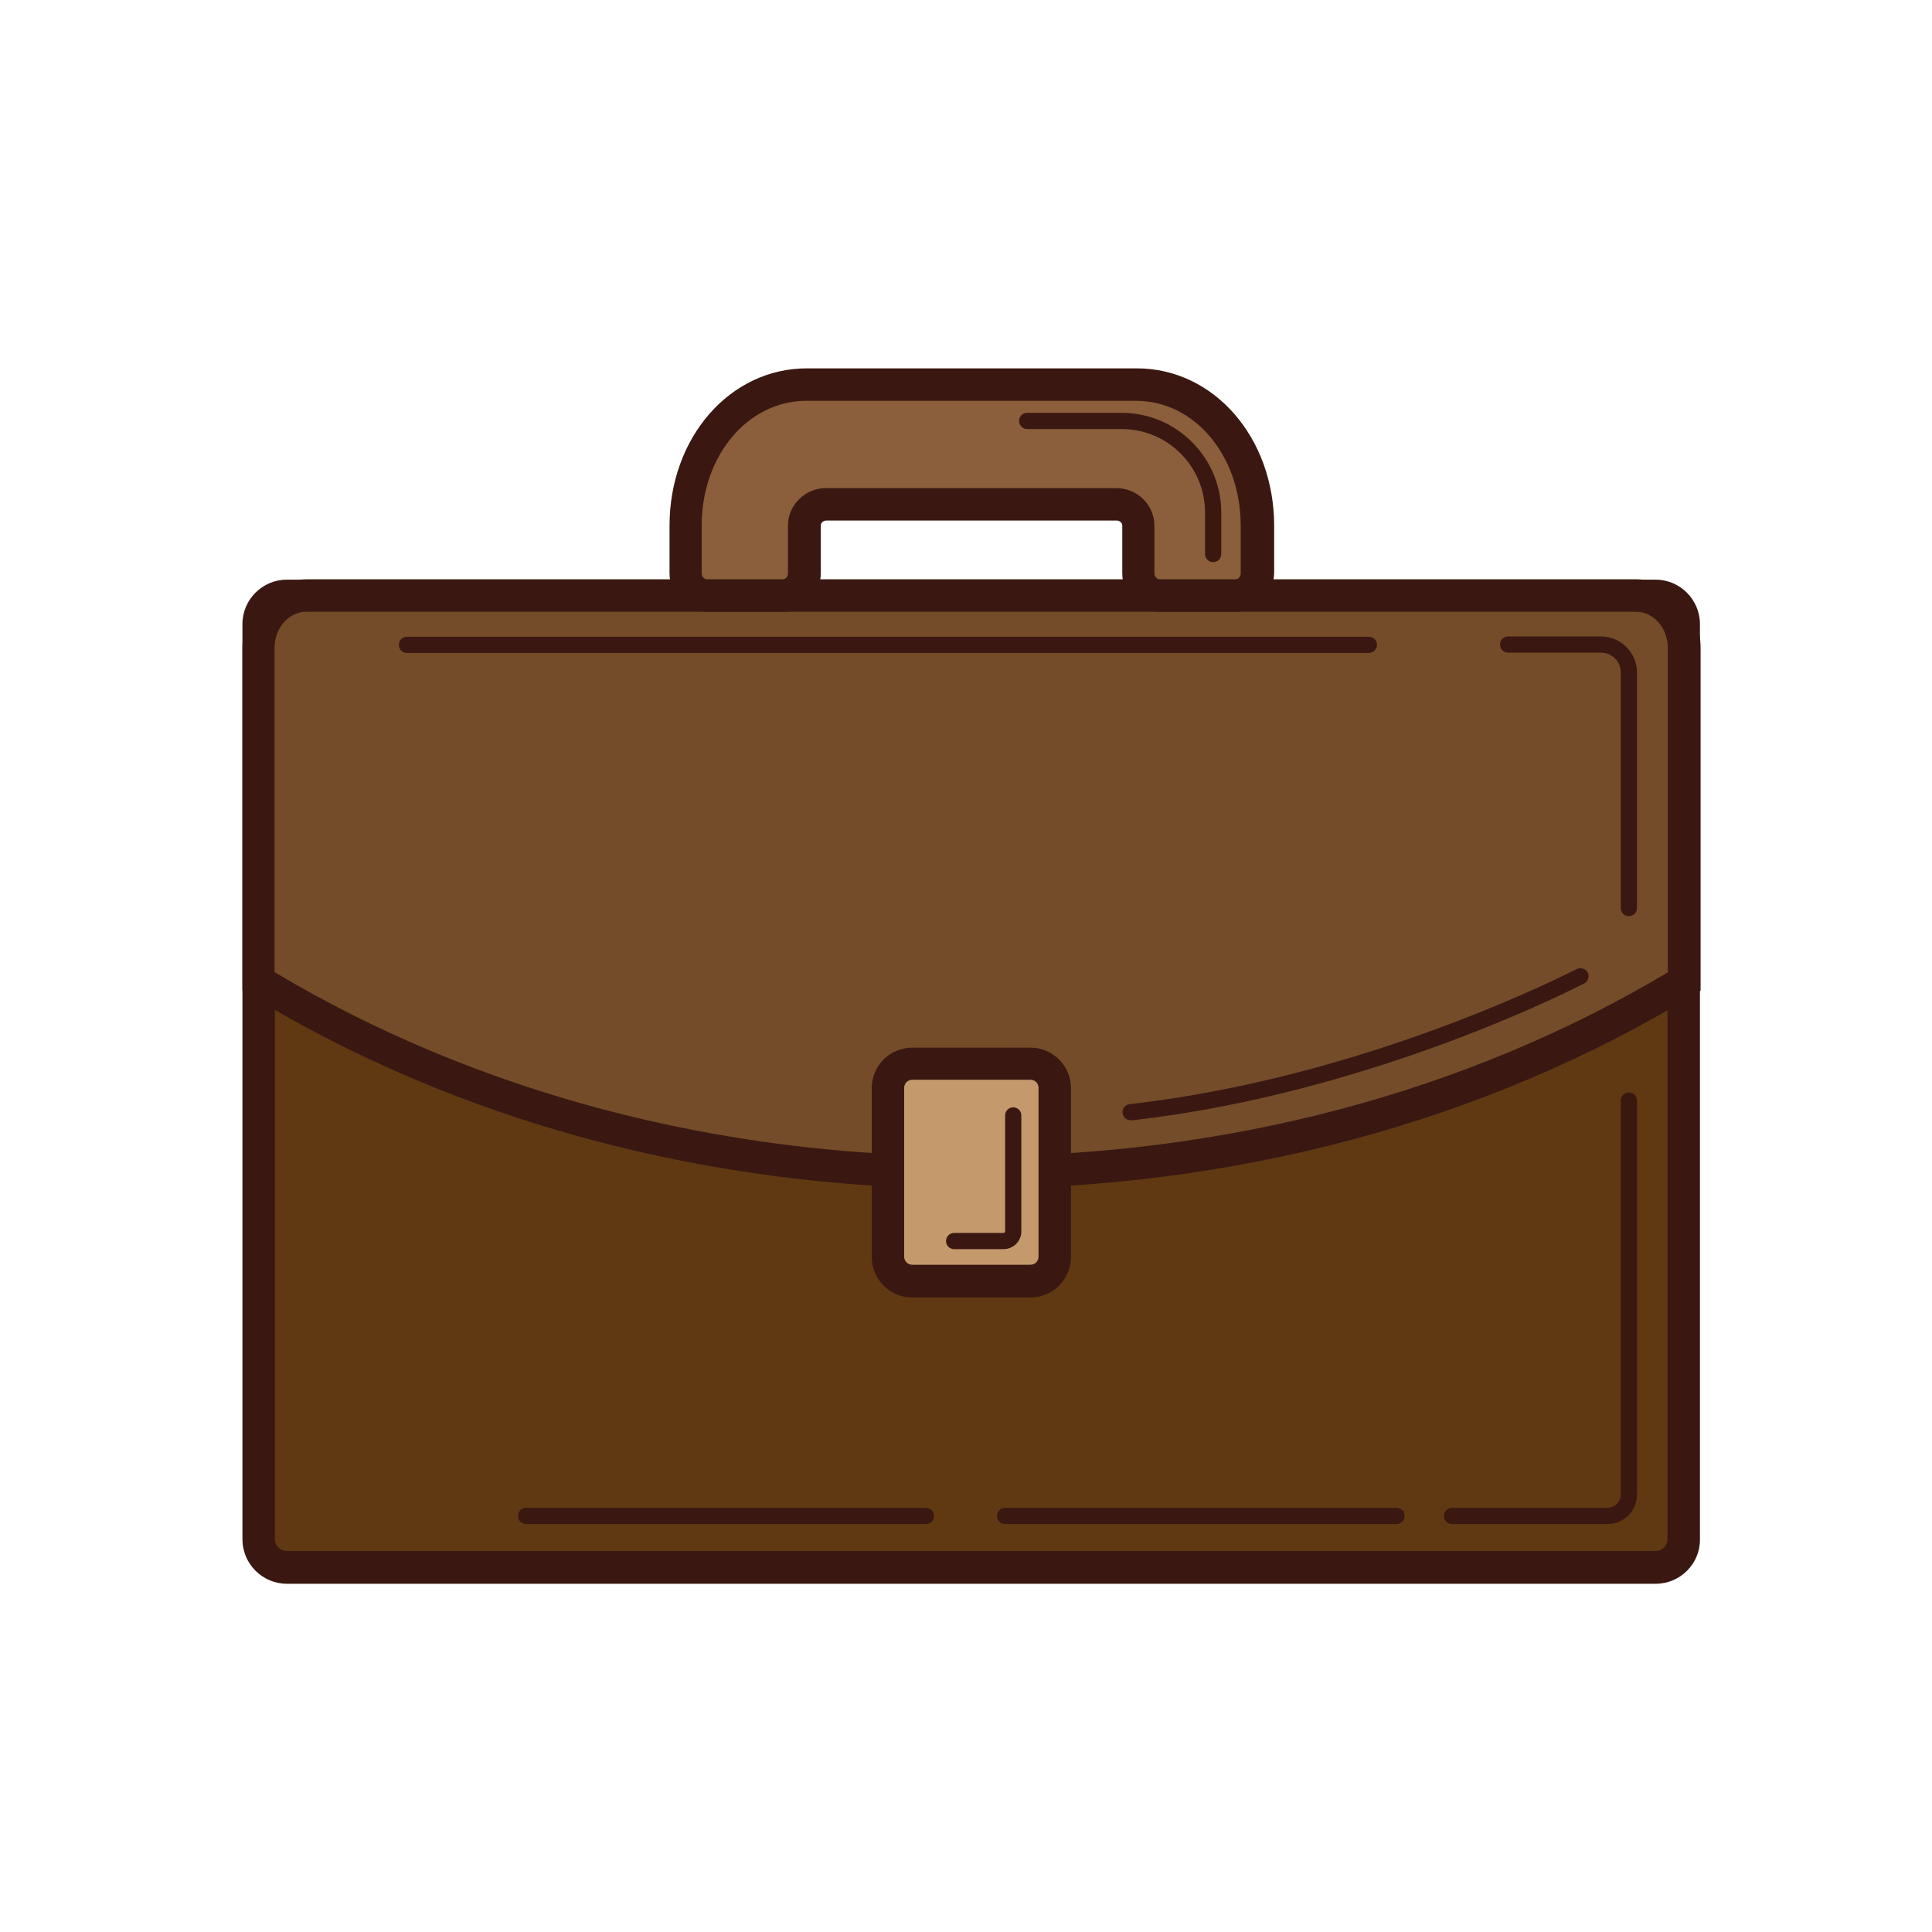
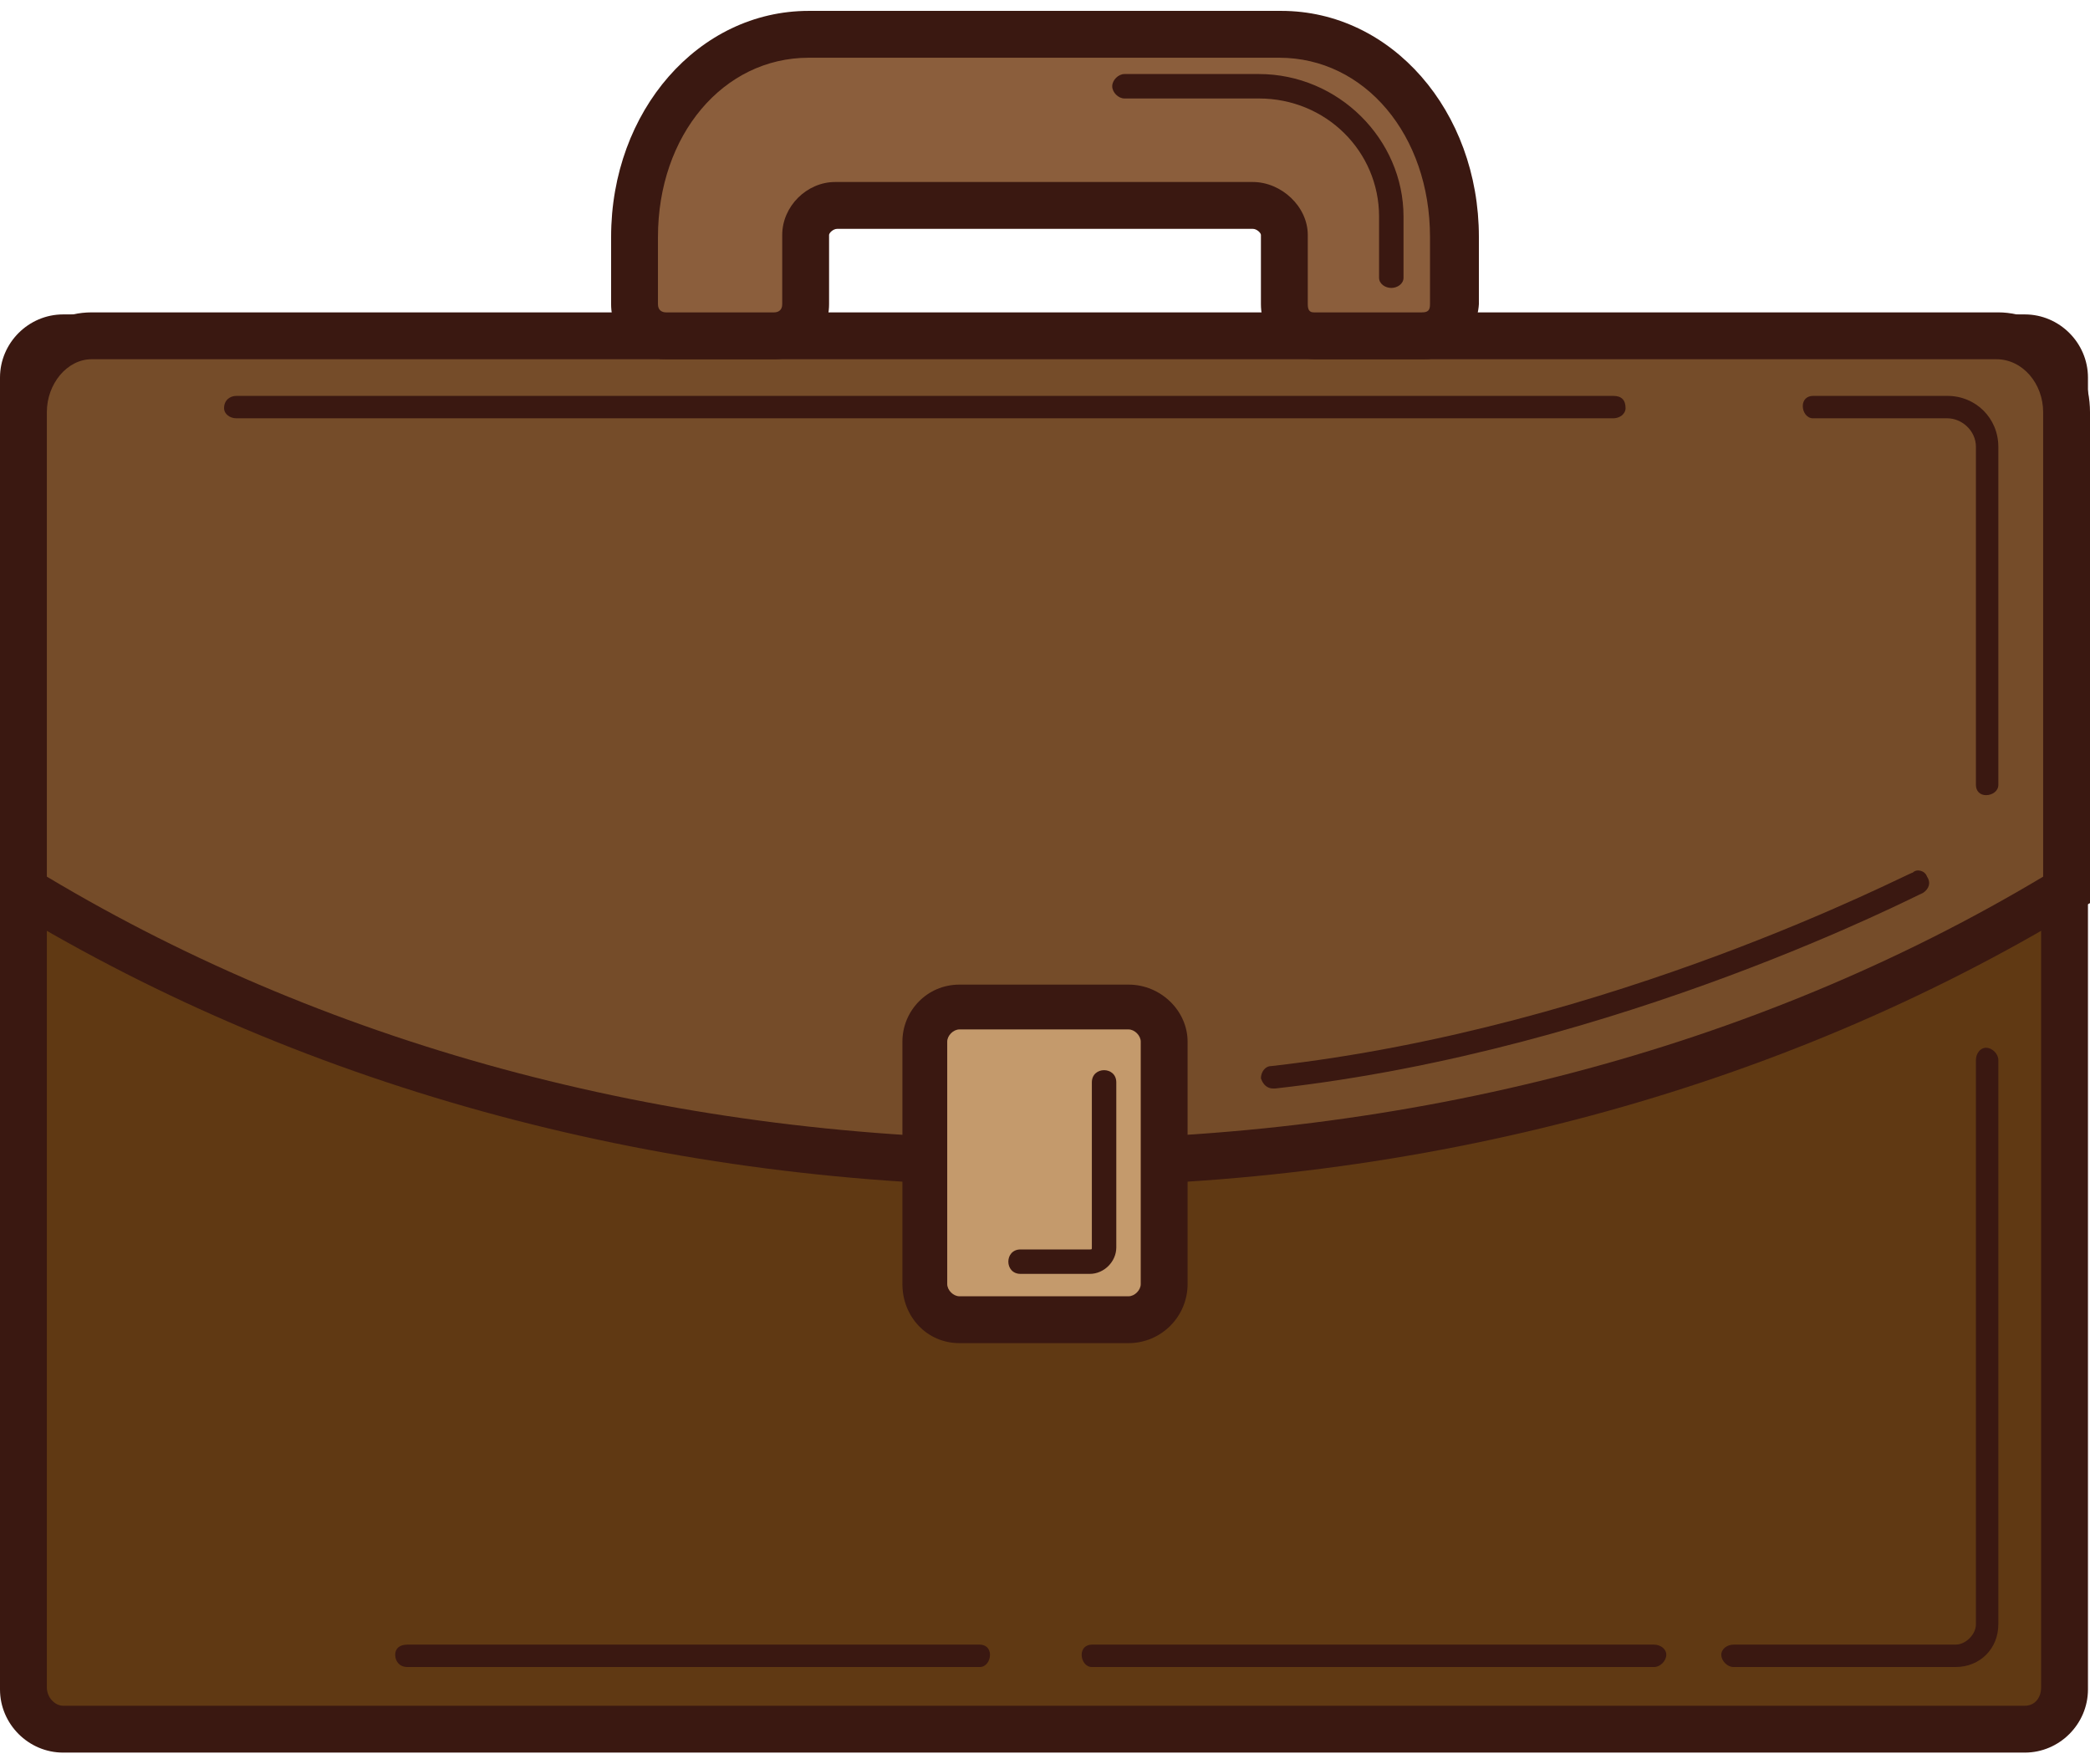
- <svg xmlns="http://www.w3.org/2000/svg" id="Layer_1" style="enable-background:new 0 0 595.3 595.3;" version="1.1" viewBox="0 0 595.3 595.3" xml:space="preserve">
-   <style type="text/css">
- 	.st0{fill:#58595B;}
- 	.st1{fill:#3A1811;}
- 	.st2{fill:#726658;}
- 	.st3{fill:#0DB4E7;}
- 	.st4{fill:#009DD4;}
- 	.st5{fill:#009444;}
- 	.st6{fill:#FBB040;}
- 	.st7{fill:#EFF8F5;}
- 	.st8{fill:#D81F26;}
- 	.st9{fill:#BCBEC0;}
- 	.st10{fill:#735032;}
- 	.st11{fill:#1C75BC;}
- 	.st12{fill:#FFD128;}
- 	.st13{fill:#D1AE23;}
- 	.st14{fill:#F9ED32;}
- 	.st15{fill:#939598;}
- 	.st16{fill:#9B8579;}
- 	.st17{fill:#F1B279;}
- 	.st18{fill:#603913;}
- 	.st19{fill:#754C29;}
- 	.st20{fill:#8B5E3C;}
- 	.st21{fill:#C49A6C;}
- 	.st22{fill:#F7941E;}
- 	.st23{fill:#00AEEF;}
- 	.st24{fill:#FAF5AE;}
- 	.st25{fill:#F5F7D5;}
- 	.st26{fill:#7ABE90;}
- 	.st27{fill:#BFA863;}
- 	.st28{fill:#2B3990;}
- 	.st29{fill:#EF3824;}
- 	.st30{fill:#BE1E2D;}
- 	.st31{fill:#A67A44;}
- 	.st32{fill:#00A388;}
- 	.st33{fill:#ABE0F1;}
- 	.st34{fill:#594A42;}
- </style>
-   <g>
-     <g>
-       <path class="st18" d="M510.2,483H88.4c-4.8,0-8.7-3.9-8.7-8.7v-282c0-4.8,3.9-8.7,8.7-8.7h421.7c4.8,0,8.7,3.9,8.7,8.7v282    C518.9,479.1,515,483,510.2,483z" />
-       <path class="st1" d="M510.2,488H88.4c-7.6,0-13.7-6.2-13.7-13.7v-282c0-7.6,6.2-13.7,13.7-13.7h421.7c7.6,0,13.7,6.2,13.7,13.7    v282C523.9,481.8,517.7,488,510.2,488z M88.4,188.5c-2.1,0-3.7,1.7-3.7,3.7v282c0,2.1,1.7,3.7,3.7,3.7h421.7    c2.1,0,3.7-1.7,3.7-3.7v-282c0-2.1-1.7-3.7-3.7-3.7H88.4z" />
-     </g>
-     <g>
-       <path class="st19" d="M79.7,302.4c60.8,36.9,136.9,58.9,219.6,58.9c82.7,0,158.8-22,219.6-58.9V199.6c0-8.9-6.6-16.1-14.8-16.1    H94.4c-8.1,0-14.8,7.2-14.8,16.1V302.4z" />
-       <path class="st1" d="M299.3,366.3c-81.1,0-158-20.6-222.2-59.6l-2.4-1.5V199.6c0-11.6,8.9-21.1,19.8-21.1h409.7    c10.9,0,19.8,9.4,19.8,21.1v105.6l-2.4,1.5C457.3,345.7,380.4,366.3,299.3,366.3z M84.7,299.6c62.2,37.1,136.3,56.7,214.6,56.7    s152.4-19.6,214.6-56.7v-100c0-6.1-4.4-11.1-9.8-11.1H94.4c-5.4,0-9.8,5-9.8,11.1V299.6z" />
-     </g>
-     <g>
+ <svg xmlns="http://www.w3.org/2000/svg" xml:space="preserve" width="32px" height="27px" version="1.1" style="shape-rendering:geometricPrecision; text-rendering:geometricPrecision; image-rendering:optimizeQuality; fill-rule:evenodd; clip-rule:evenodd" viewBox="0 0 10.26 8.55">
+   <defs>
+     <style type="text/css">
+    
+     .fil1 {fill:#3A1811}
+     .fil0 {fill:#603913}
+     .fil2 {fill:#754C29}
+     .fil3 {fill:#8B5E3C}
+     .fil4 {fill:#C49A6C}
+    
+   </style>
+   </defs>
+   <g id="Слой_x0020_1">
+     <g id="_1578086818736">
      <g>
-         <path class="st20" d="M357.5,183.5c-3.7,0-6.7-3-6.7-6.8V162c0,0,0-0.1,0-0.1c0-3.6-3.1-6.5-6.7-6.5h-89.5     c-3.6,0-6.7,2.9-6.7,6.5c0,0,0,0.1,0,0.1v14.7c0,3.7-3,6.8-6.7,6.8h-23.2c-3.7,0-6.7-3-6.7-6.8V162c0-24.4,16.4-43.5,37.3-43.5     h101.7c20.9,0,37.3,19.1,37.3,43.5v14.7c0,3.7-3,6.8-6.7,6.8H357.5z" />
-         <path class="st1" d="M380.7,188.5h-23.2c-6.5,0-11.7-5.3-11.7-11.8v-14.8c0-0.8-0.8-1.5-1.7-1.5h-89.5c-0.9,0-1.7,0.7-1.7,1.5     v14.8c0,6.5-5.3,11.8-11.7,11.8h-23.2c-6.5,0-11.7-5.3-11.7-11.8V162c0-27.2,18.6-48.5,42.3-48.5h101.7     c23.7,0,42.3,21.3,42.3,48.5v14.7C392.4,183.2,387.1,188.5,380.7,188.5z M254.5,150.4h89.5c6.4,0,11.7,5.2,11.7,11.5v14.8     c0,1,0.8,1.8,1.7,1.8h23.2c1,0,1.7-0.8,1.7-1.8V162c0-21.6-14.2-38.5-32.3-38.5H248.5c-18.1,0-32.3,16.9-32.3,38.5v14.7     c0,1,0.8,1.8,1.7,1.8h23.2c1,0,1.7-0.8,1.7-1.8v-14.8C242.8,155.6,248.1,150.4,254.5,150.4z" />
+         <g>
+           <path class="fil0" d="M9.94 8.44l-9.63 0c-0.11,0 -0.2,-0.09 -0.2,-0.2l0 -6.44c0,-0.11 0.09,-0.2 0.2,-0.2l9.63 0c0.11,0 0.2,0.09 0.2,0.2l0 6.44c0,0.11 -0.09,0.2 -0.2,0.2z" />
+           <path class="fil1" d="M9.94 8.55l-9.63 0c-0.17,0 -0.31,-0.14 -0.31,-0.31l0 -6.44c0,-0.17 0.14,-0.31 0.31,-0.31l9.63 0c0.17,0 0.31,0.14 0.31,0.31l0 6.44c0,0.17 -0.14,0.31 -0.31,0.31zm-9.63 -6.84c-0.05,0 -0.08,0.04 -0.08,0.09l0 6.43c0,0.05 0.04,0.09 0.08,0.09l9.63 0c0.05,0 0.08,-0.04 0.08,-0.09l0 -6.43c0,-0.05 -0.03,-0.09 -0.08,-0.09l-9.63 0z" />
+         </g>
+         <g>
+           <path class="fil2" d="M0.11 4.31c1.39,0.84 3.13,1.35 5.02,1.35 1.89,0 3.62,-0.51 5.01,-1.35l0 -2.34c0,-0.21 -0.15,-0.37 -0.34,-0.37l-9.35 0c-0.19,0 -0.34,0.16 -0.34,0.37l0 2.34 0 0z" />
+           <path class="fil1" d="M5.13 5.77c-1.85,0 -3.61,-0.47 -5.08,-1.36l-0.05 -0.03 0 -2.41c0,-0.27 0.2,-0.49 0.45,-0.49l9.36 0c0.24,0 0.45,0.22 0.45,0.49l0 2.41 -0.06 0.03c-1.47,0.89 -3.22,1.36 -5.07,1.36zm-4.9 -1.52c1.42,0.85 3.11,1.29 4.9,1.29 1.78,0 3.48,-0.44 4.9,-1.29l0 -2.28c0,-0.14 -0.1,-0.26 -0.23,-0.26l-9.35 0c-0.12,0 -0.22,0.12 -0.22,0.26l0 2.28 0 0z" />
+         </g>
+         <g>
+           <g>
+             <path class="fil3" d="M6.46 1.6c-0.09,0 -0.16,-0.07 -0.16,-0.16l0 -0.33c0,0 0,-0.01 0,-0.01 0,-0.08 -0.07,-0.14 -0.15,-0.14l-2.04 0c-0.09,0 -0.16,0.06 -0.16,0.14 0,0 0,0.01 0,0.01l0 0.33c0,0.09 -0.06,0.16 -0.15,0.16l-0.53 0c-0.08,0 -0.15,-0.07 -0.15,-0.16l0 -0.33c0,-0.56 0.37,-1 0.85,-1l2.32 0c0.48,0 0.85,0.44 0.85,1l0 0.33c0,0.09 -0.07,0.16 -0.15,0.16l-0.53 0z" />
+             <path class="fil1" d="M6.99 1.71l-0.53 0c-0.15,0 -0.27,-0.12 -0.27,-0.27l0 -0.34c0,-0.01 -0.02,-0.03 -0.04,-0.03l-2.04 0c-0.02,0 -0.04,0.02 -0.04,0.03l0 0.34c0,0.15 -0.12,0.27 -0.27,0.27l-0.53 0c-0.15,0 -0.27,-0.12 -0.27,-0.27l0 -0.33c0,-0.62 0.43,-1.11 0.97,-1.11l2.32 0c0.54,0 0.97,0.49 0.97,1.11l0 0.33c-0.01,0.15 -0.13,0.27 -0.27,0.27zm-2.89 -0.87l2.05 0c0.14,0 0.27,0.12 0.27,0.26l0 0.34c0,0.03 0.01,0.04 0.03,0.04l0.53 0c0.03,0 0.04,-0.01 0.04,-0.04l0 -0.33c0,-0.5 -0.32,-0.88 -0.74,-0.88l-2.31 0c-0.42,0 -0.74,0.38 -0.74,0.88l0 0.33c0,0.03 0.02,0.04 0.04,0.04l0.53 0c0.02,0 0.04,-0.01 0.04,-0.04l0 -0.34c0,-0.14 0.12,-0.26 0.26,-0.26z" />
+           </g>
+         </g>
+         <g>
+           <path class="fil4" d="M5.54 6.42l-0.83 0c-0.09,0 -0.17,-0.08 -0.17,-0.17l0 -1.19c0,-0.09 0.08,-0.17 0.17,-0.17l0.83 0c0.1,0 0.17,0.08 0.17,0.17l0 1.19c0,0.1 -0.07,0.17 -0.17,0.17z" />
+           <path class="fil1" d="M5.54 6.54l-0.83 0c-0.16,0 -0.28,-0.13 -0.28,-0.29l0 -1.19c0,-0.15 0.12,-0.28 0.28,-0.28l0.83 0c0.16,0 0.29,0.13 0.29,0.28l0 1.19c0,0.16 -0.13,0.29 -0.29,0.29zm-0.83 -1.54c-0.03,0 -0.06,0.03 -0.06,0.06l0 1.19c0,0.03 0.03,0.06 0.06,0.06l0.83 0c0.03,0 0.06,-0.03 0.06,-0.06l0 -1.19c0,-0.03 -0.03,-0.06 -0.06,-0.06l-0.83 0z" />
+         </g>
+         <g>
+           <path class="fil1" d="M9.75 3.85c-0.03,0 -0.05,-0.02 -0.05,-0.05l0 -1.66c0,-0.08 -0.07,-0.14 -0.14,-0.14l-0.66 0c-0.03,0 -0.05,-0.03 -0.05,-0.06 0,-0.03 0.02,-0.05 0.05,-0.05l0.66 0c0.14,0 0.25,0.11 0.25,0.25l0 1.66c0,0.03 -0.03,0.05 -0.06,0.05z" />
+         </g>
+         <g>
+           <path class="fil1" d="M9.6 8.13l-1.09 0c-0.03,0 -0.06,-0.03 -0.06,-0.06 0,-0.03 0.03,-0.05 0.06,-0.05l1.09 0c0.05,0 0.1,-0.05 0.1,-0.1l0 -2.77c0,-0.03 0.02,-0.06 0.05,-0.06 0.03,0 0.06,0.03 0.06,0.06l0 2.77c0,0.12 -0.09,0.21 -0.21,0.21z" />
+         </g>
+         <g>
+           <path class="fil1" d="M8.12 8.13l-2.76 0c-0.03,0 -0.05,-0.03 -0.05,-0.06 0,-0.03 0.02,-0.05 0.05,-0.05l2.76 0c0.03,0 0.06,0.02 0.06,0.05 0,0.03 -0.03,0.06 -0.06,0.06z" />
+         </g>
+         <g>
+           <path class="fil1" d="M4.81 8.13l-2.81 0c-0.04,0 -0.06,-0.03 -0.06,-0.06 0,-0.03 0.02,-0.05 0.06,-0.05l2.81 0c0.03,0 0.05,0.02 0.05,0.05 0,0.03 -0.02,0.06 -0.05,0.06z" />
+         </g>
+         <g>
+           <path class="fil1" d="M6.25 5.29c-0.03,0 -0.05,-0.02 -0.06,-0.05 0,-0.03 0.02,-0.06 0.05,-0.06 1.69,-0.19 3.13,-0.95 3.15,-0.95 0.02,-0.02 0.06,-0.01 0.07,0.02 0.02,0.03 0.01,0.06 -0.02,0.08 -0.01,0 -1.48,0.77 -3.18,0.96 -0.01,0 -0.01,0 -0.01,0z" />
+         </g>
+         <g>
+           <path class="fil1" d="M5.35 6.2l-0.34 0c-0.04,0 -0.06,-0.03 -0.06,-0.06 0,-0.03 0.02,-0.06 0.06,-0.06l0.34 0c0.01,0 0.01,0 0.01,-0.01l0 -0.81c0,-0.04 0.03,-0.06 0.06,-0.06 0.03,0 0.06,0.02 0.06,0.06l0 0.81c0,0.07 -0.06,0.13 -0.13,0.13z" />
+         </g>
+         <g>
+           <path class="fil1" d="M6.83 1.36c-0.03,0 -0.06,-0.02 -0.06,-0.05l0 -0.3c0,-0.32 -0.26,-0.58 -0.59,-0.58l-0.66 0c-0.03,0 -0.06,-0.03 -0.06,-0.06 0,-0.03 0.03,-0.06 0.06,-0.06l0.66 0c0.39,0 0.71,0.32 0.71,0.7l0 0.3c0,0.03 -0.03,0.05 -0.06,0.05z" />
+         </g>
+         <g>
+           <path class="fil1" d="M7.92 2l-6.76 0c-0.03,0 -0.06,-0.02 -0.06,-0.05 0,-0.04 0.03,-0.06 0.06,-0.06l6.76 0c0.04,0 0.06,0.02 0.06,0.06 0,0.03 -0.03,0.05 -0.06,0.05z" />
+         </g>
      </g>
-     </g>
-     <g>
-       <path class="st21" d="M317.5,394.8h-36.4c-4.2,0-7.5-3.4-7.5-7.5v-52c0-4.2,3.4-7.5,7.5-7.5h36.4c4.2,0,7.5,3.4,7.5,7.5v52    C325,391.5,321.7,394.8,317.5,394.8z" />
-       <path class="st1" d="M317.5,399.8h-36.4c-6.9,0-12.5-5.6-12.5-12.5v-52c0-6.9,5.6-12.5,12.5-12.5h36.4c6.9,0,12.5,5.6,12.5,12.5    v52C330,394.2,324.4,399.8,317.5,399.8z M281.1,332.7c-1.4,0-2.5,1.1-2.5,2.5v52c0,1.4,1.1,2.5,2.5,2.5h36.4    c1.4,0,2.5-1.1,2.5-2.5v-52c0-1.4-1.1-2.5-2.5-2.5H281.1z" />
-     </g>
-     <g>
-       <path class="st1" d="M501.9,282.3c-1.4,0-2.5-1.1-2.5-2.5v-72.6c0-3.4-2.7-6.1-6.1-6.1h-28.6c-1.4,0-2.5-1.1-2.5-2.5    s1.1-2.5,2.5-2.5h28.6c6.1,0,11.1,5,11.1,11.1v72.6C504.4,281.2,503.3,282.3,501.9,282.3z" />
-     </g>
-     <g>
-       <path class="st1" d="M495.3,469.6h-47.9c-1.4,0-2.5-1.1-2.5-2.5s1.1-2.5,2.5-2.5h47.9c2.2,0,4.1-1.8,4.1-4.1V339.1    c0-1.4,1.1-2.5,2.5-2.5s2.5,1.1,2.5,2.5v121.5C504.4,465.6,500.3,469.6,495.3,469.6z" />
-     </g>
-     <g>
-       <path class="st1" d="M430.3,469.6H309.7c-1.4,0-2.5-1.1-2.5-2.5s1.1-2.5,2.5-2.5h120.6c1.4,0,2.5,1.1,2.5,2.5    S431.7,469.6,430.3,469.6z" />
-     </g>
-     <g>
-       <path class="st1" d="M285.4,469.6H162.1c-1.4,0-2.5-1.1-2.5-2.5s1.1-2.5,2.5-2.5h123.2c1.4,0,2.5,1.1,2.5,2.5    S286.8,469.6,285.4,469.6z" />
-     </g>
-     <g>
-       <path class="st1" d="M348.4,345.2c-1.3,0-2.3-0.9-2.5-2.2c-0.2-1.4,0.8-2.6,2.2-2.8c73.8-8.3,137-41.3,137.7-41.6    c1.2-0.6,2.7-0.2,3.4,1c0.6,1.2,0.2,2.7-1,3.4c-0.6,0.3-64.7,33.8-139.4,42.2C348.6,345.2,348.5,345.2,348.4,345.2z" />
-     </g>
-     <g>
-       <path class="st1" d="M309.2,384.9H294c-1.4,0-2.5-1.1-2.5-2.5s1.1-2.5,2.5-2.5h15.2c0.3,0,0.5-0.2,0.5-0.5v-35.7    c0-1.4,1.1-2.5,2.5-2.5s2.5,1.1,2.5,2.5v35.7C314.7,382.5,312.2,384.9,309.2,384.9z" />
-     </g>
-     <g>
-       <path class="st1" d="M373.8,173.2c-1.4,0-2.5-1.1-2.5-2.5v-12.8c0-14.2-11.5-25.7-25.7-25.7h-29.1c-1.4,0-2.5-1.1-2.5-2.5    s1.1-2.5,2.5-2.5h29.1c16.9,0,30.7,13.8,30.7,30.7v12.8C376.3,172.1,375.2,173.2,373.8,173.2z" />
-     </g>
-     <g>
-       <path class="st1" d="M421.7,201.2H125.4c-1.4,0-2.5-1.1-2.5-2.5s1.1-2.5,2.5-2.5h296.4c1.4,0,2.5,1.1,2.5,2.5    S423.1,201.2,421.7,201.2z" />
    </g>
  </g>
</svg>
